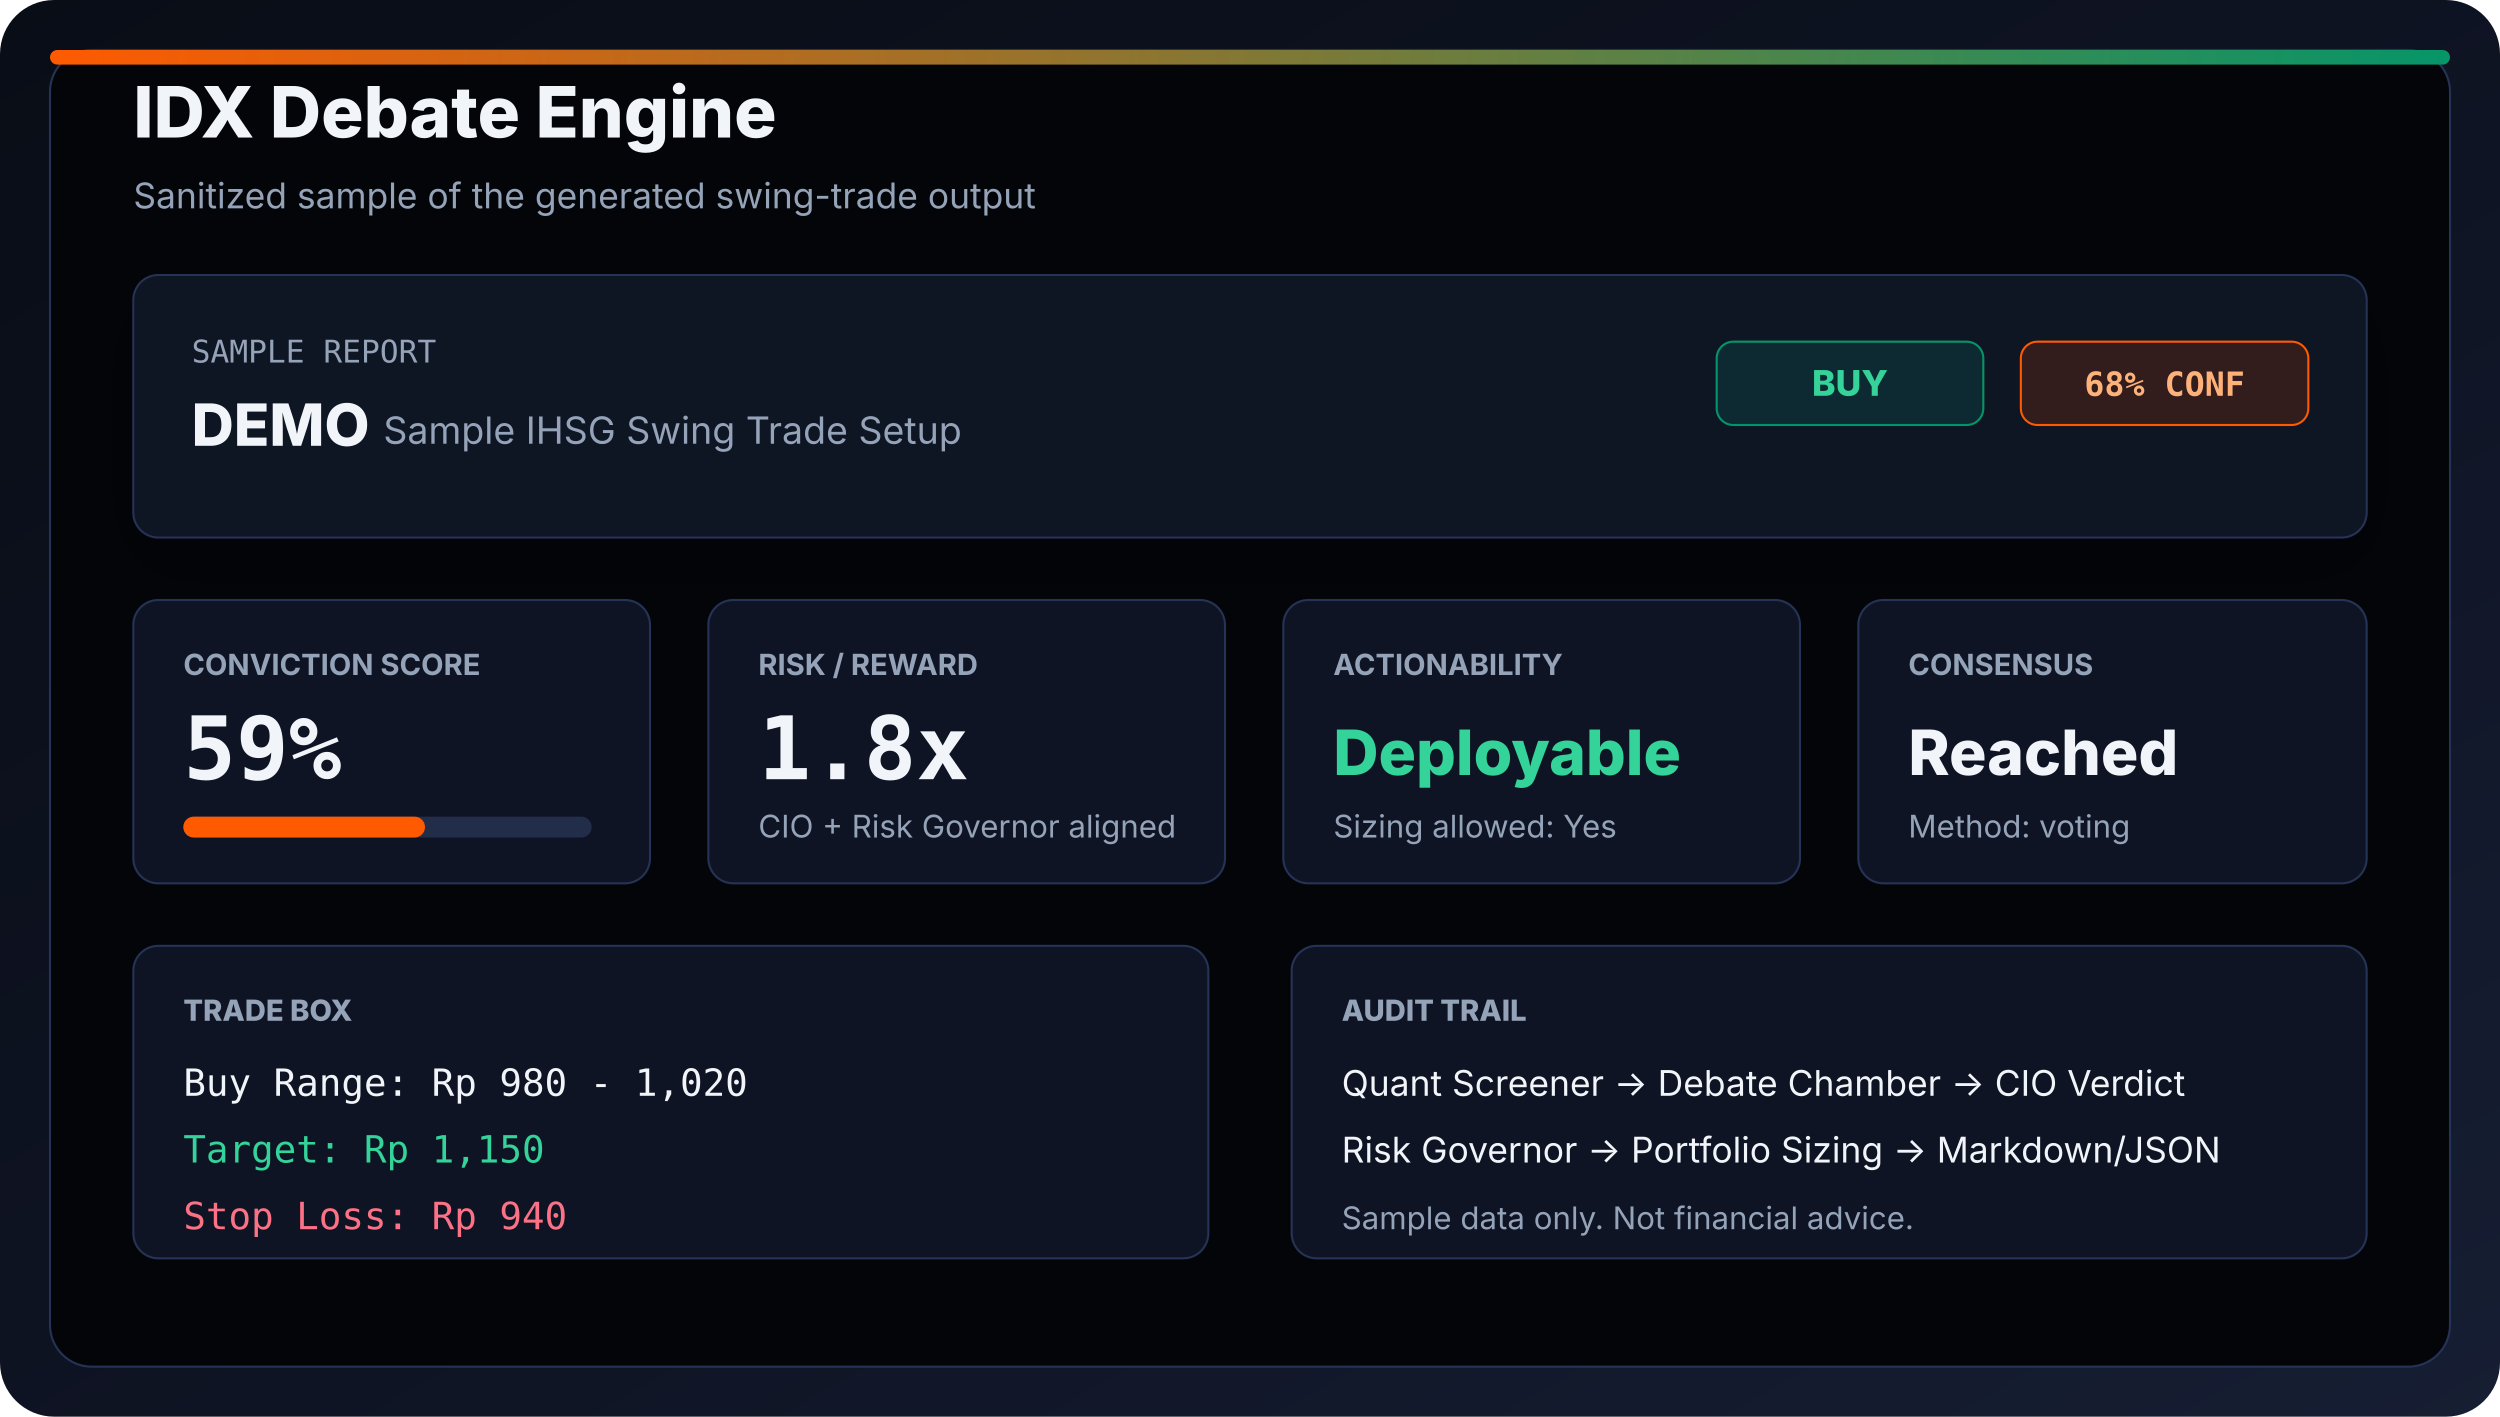
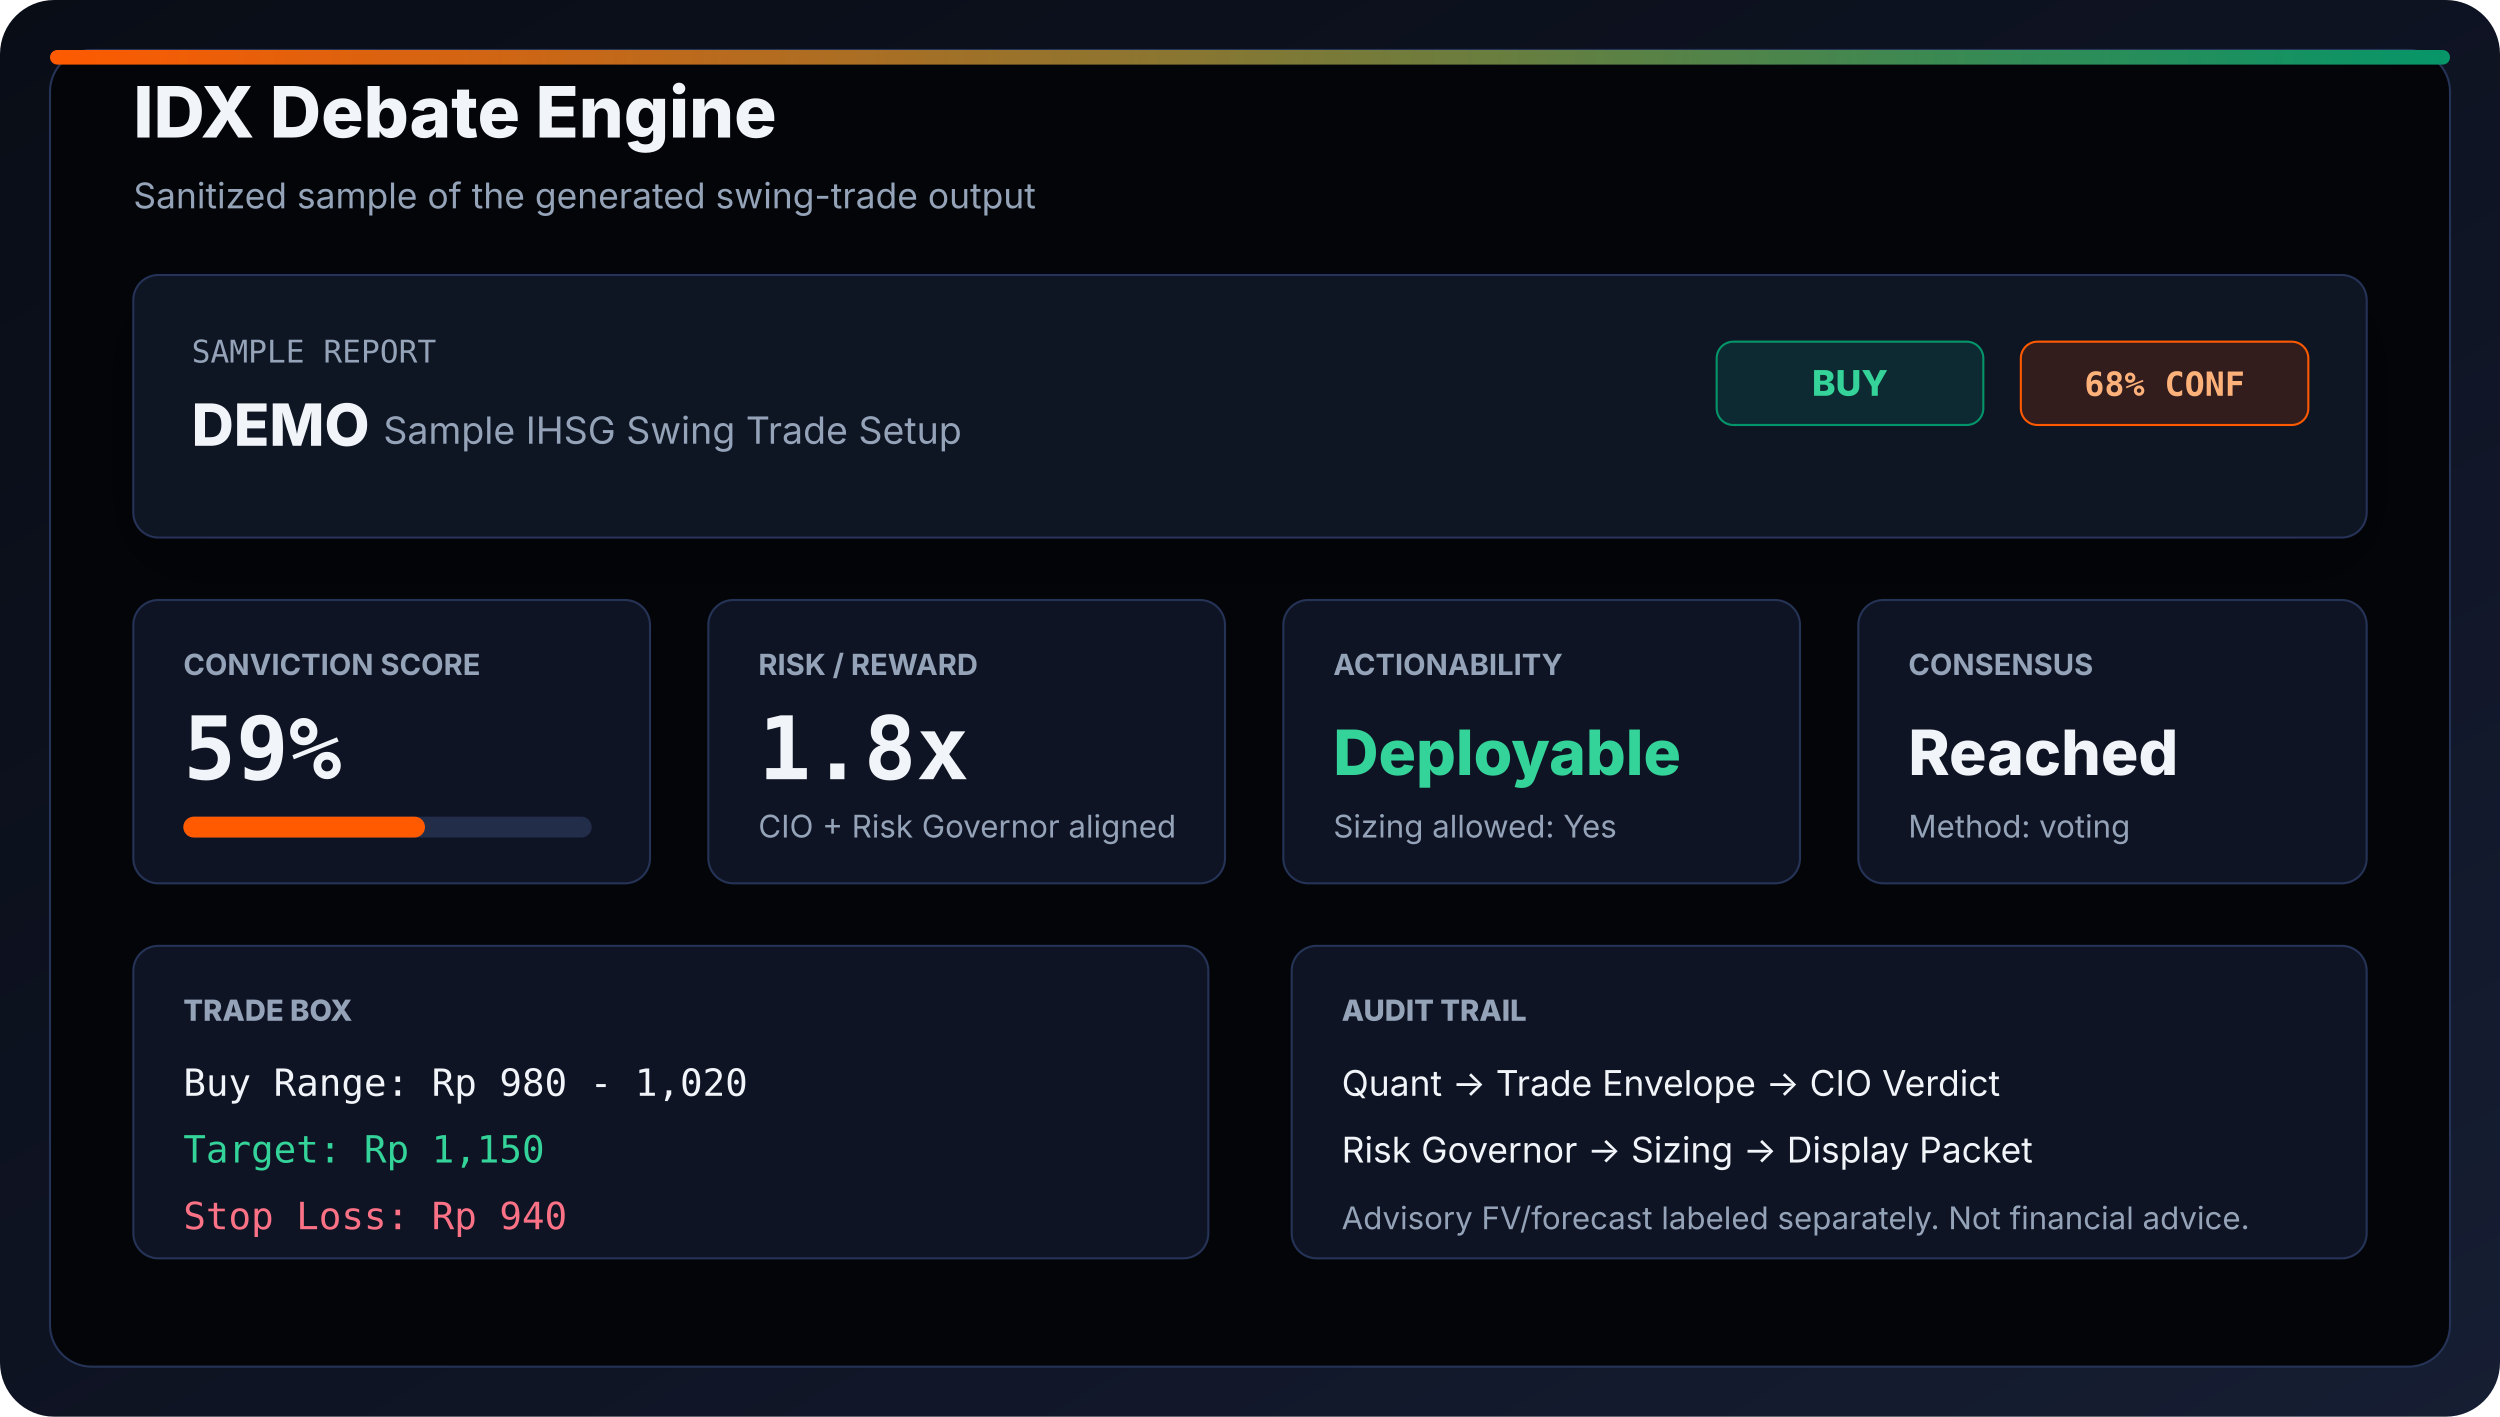
<svg xmlns="http://www.w3.org/2000/svg" width="1200" height="680" viewBox="0 0 1200 680" role="img" aria-labelledby="title desc">
  <defs>
    <linearGradient id="bg" x1="0" y1="0" x2="1" y2="1">
      <stop offset="0%" stop-color="#090d16" />
      <stop offset="55%" stop-color="#0f1424" />
      <stop offset="100%" stop-color="#161e33" />
    </linearGradient>
    <linearGradient id="accent" x1="0" y1="0" x2="1" y2="0">
      <stop offset="0%" stop-color="#ff5a00" />
      <stop offset="100%" stop-color="#059669" />
    </linearGradient>
    <filter id="shadow" x="-20%" y="-20%" width="140%" height="140%">
      <feDropShadow dx="0" dy="12" stdDeviation="18" flood-color="#000000" flood-opacity="0.35" />
    </filter>
  </defs>
  <rect width="1200" height="680" rx="26" fill="url(#bg)" />
  <rect x="24" y="24" width="1152" height="632" rx="20" fill="#030509" stroke="#253356" />
  <rect x="24" y="24" width="1152" height="7" rx="3.5" fill="url(#accent)" />
  <g transform="translate(64 66)">
    <text x="0" y="0" fill="#f1f5f9" font-family="Inter, Arial, sans-serif" font-size="34" font-weight="800">IDX Debate Engine</text>
    <text x="0" y="34" fill="#94a3b8" font-family="Inter, Arial, sans-serif" font-size="17">Sanitized sample of the generated swing-trade output</text>
  </g>
  <g transform="translate(64 132)" filter="url(#shadow)">
    <rect width="1072" height="126" rx="12" fill="#0f1424" stroke="#253356" />
    <text x="28" y="42" fill="#94a3b8" font-family="JetBrains Mono, Consolas, monospace" font-size="15">SAMPLE REPORT</text>
    <text x="28" y="82" fill="#f1f5f9" font-family="Inter, Arial, sans-serif" font-size="28" font-weight="800">DEMO</text>
    <text x="120" y="81" fill="#94a3b8" font-family="Inter, Arial, sans-serif" font-size="18">Sample IHSG Swing Trade Setup</text>
    <rect x="760" y="32" width="128" height="40" rx="8" fill="#059669" fill-opacity="0.18" stroke="#059669" />
    <text x="824" y="58" text-anchor="middle" fill="#34d399" font-family="Inter, Arial, sans-serif" font-size="17" font-weight="800">BUY</text>
    <rect x="906" y="32" width="138" height="40" rx="8" fill="#ff5a00" fill-opacity="0.14" stroke="#ff5a00" />
    <text x="975" y="58" text-anchor="middle" fill="#ffb17a" font-family="JetBrains Mono, Consolas, monospace" font-size="16" font-weight="800">68% CONF</text>
  </g>
  <g transform="translate(64 288)">
    <g>
      <rect width="248" height="136" rx="12" fill="#0f1424" stroke="#253356" />
      <text x="24" y="36" fill="#94a3b8" font-family="Inter, Arial, sans-serif" font-size="14" font-weight="700">CONVICTION SCORE</text>
      <text x="24" y="86" fill="#f1f5f9" font-family="JetBrains Mono, Consolas, monospace" font-size="42" font-weight="800">59%</text>
      <rect x="24" y="104" width="196" height="10" rx="5" fill="#222d4a" />
      <rect x="24" y="104" width="116" height="10" rx="5" fill="#ff5a00" />
    </g>
    <g transform="translate(276 0)">
      <rect width="248" height="136" rx="12" fill="#0f1424" stroke="#253356" />
      <text x="24" y="36" fill="#94a3b8" font-family="Inter, Arial, sans-serif" font-size="14" font-weight="700">RISK / REWARD</text>
      <text x="24" y="86" fill="#f1f5f9" font-family="JetBrains Mono, Consolas, monospace" font-size="42" font-weight="800">1.8x</text>
      <text x="24" y="114" fill="#94a3b8" font-family="Inter, Arial, sans-serif" font-size="15">CIO + Risk Governor aligned</text>
    </g>
    <g transform="translate(552 0)">
      <rect width="248" height="136" rx="12" fill="#0f1424" stroke="#253356" />
      <text x="24" y="36" fill="#94a3b8" font-family="Inter, Arial, sans-serif" font-size="14" font-weight="700">ACTIONABILITY</text>
      <text x="24" y="84" fill="#34d399" font-family="Inter, Arial, sans-serif" font-size="30" font-weight="800">Deployable</text>
      <text x="24" y="114" fill="#94a3b8" font-family="Inter, Arial, sans-serif" font-size="15">Sizing allowed: Yes</text>
    </g>
    <g transform="translate(828 0)">
      <rect width="244" height="136" rx="12" fill="#0f1424" stroke="#253356" />
      <text x="24" y="36" fill="#94a3b8" font-family="Inter, Arial, sans-serif" font-size="14" font-weight="700">CONSENSUS</text>
      <text x="24" y="84" fill="#f1f5f9" font-family="Inter, Arial, sans-serif" font-size="30" font-weight="800">Reached</text>
      <text x="24" y="114" fill="#94a3b8" font-family="Inter, Arial, sans-serif" font-size="15">Method: voting</text>
    </g>
  </g>
  <g transform="translate(64 454)">
    <rect width="516" height="150" rx="12" fill="#0f1424" stroke="#253356" />
    <text x="24" y="36" fill="#94a3b8" font-family="Inter, Arial, sans-serif" font-size="14" font-weight="800">TRADE BOX</text>
    <text x="24" y="72" fill="#f1f5f9" font-family="JetBrains Mono, Consolas, monospace" font-size="18">Buy Range:   Rp 980 - 1,020</text>
    <text x="24" y="104" fill="#34d399" font-family="JetBrains Mono, Consolas, monospace" font-size="18">Target:      Rp 1,150</text>
    <text x="24" y="136" fill="#fb7185" font-family="JetBrains Mono, Consolas, monospace" font-size="18">Stop Loss:   Rp 940</text>
  </g>
  <g transform="translate(620 454)">
    <rect width="516" height="150" rx="12" fill="#0f1424" stroke="#253356" />
    <text x="24" y="36" fill="#94a3b8" font-family="Inter, Arial, sans-serif" font-size="14" font-weight="800">AUDIT TRAIL</text>
-     <text x="24" y="72" fill="#f1f5f9" font-family="Inter, Arial, sans-serif" font-size="17">Quant Screener -&gt; Debate Chamber -&gt; CIO Verdict</text>
-     <text x="24" y="104" fill="#f1f5f9" font-family="Inter, Arial, sans-serif" font-size="17">Risk Governor -&gt; Portfolio Sizing -&gt; Markdown/JSON</text>
-     <text x="24" y="136" fill="#94a3b8" font-family="Inter, Arial, sans-serif" font-size="15">Sample data only. Not financial advice.</text>
+     <text x="24" y="72" fill="#f1f5f9" font-family="Inter, Arial, sans-serif" font-size="17">Quant -&gt; Trade Envelope -&gt; CIO Verdict</text>
+     <text x="24" y="104" fill="#f1f5f9" font-family="Inter, Arial, sans-serif" font-size="17">Risk Governor -&gt; Sizing -&gt; Display Packet</text>
+     <text x="24" y="136" fill="#94a3b8" font-family="Inter, Arial, sans-serif" font-size="15">Advisory FV/forecast labeled separately. Not financial advice.</text>
  </g>
</svg>
